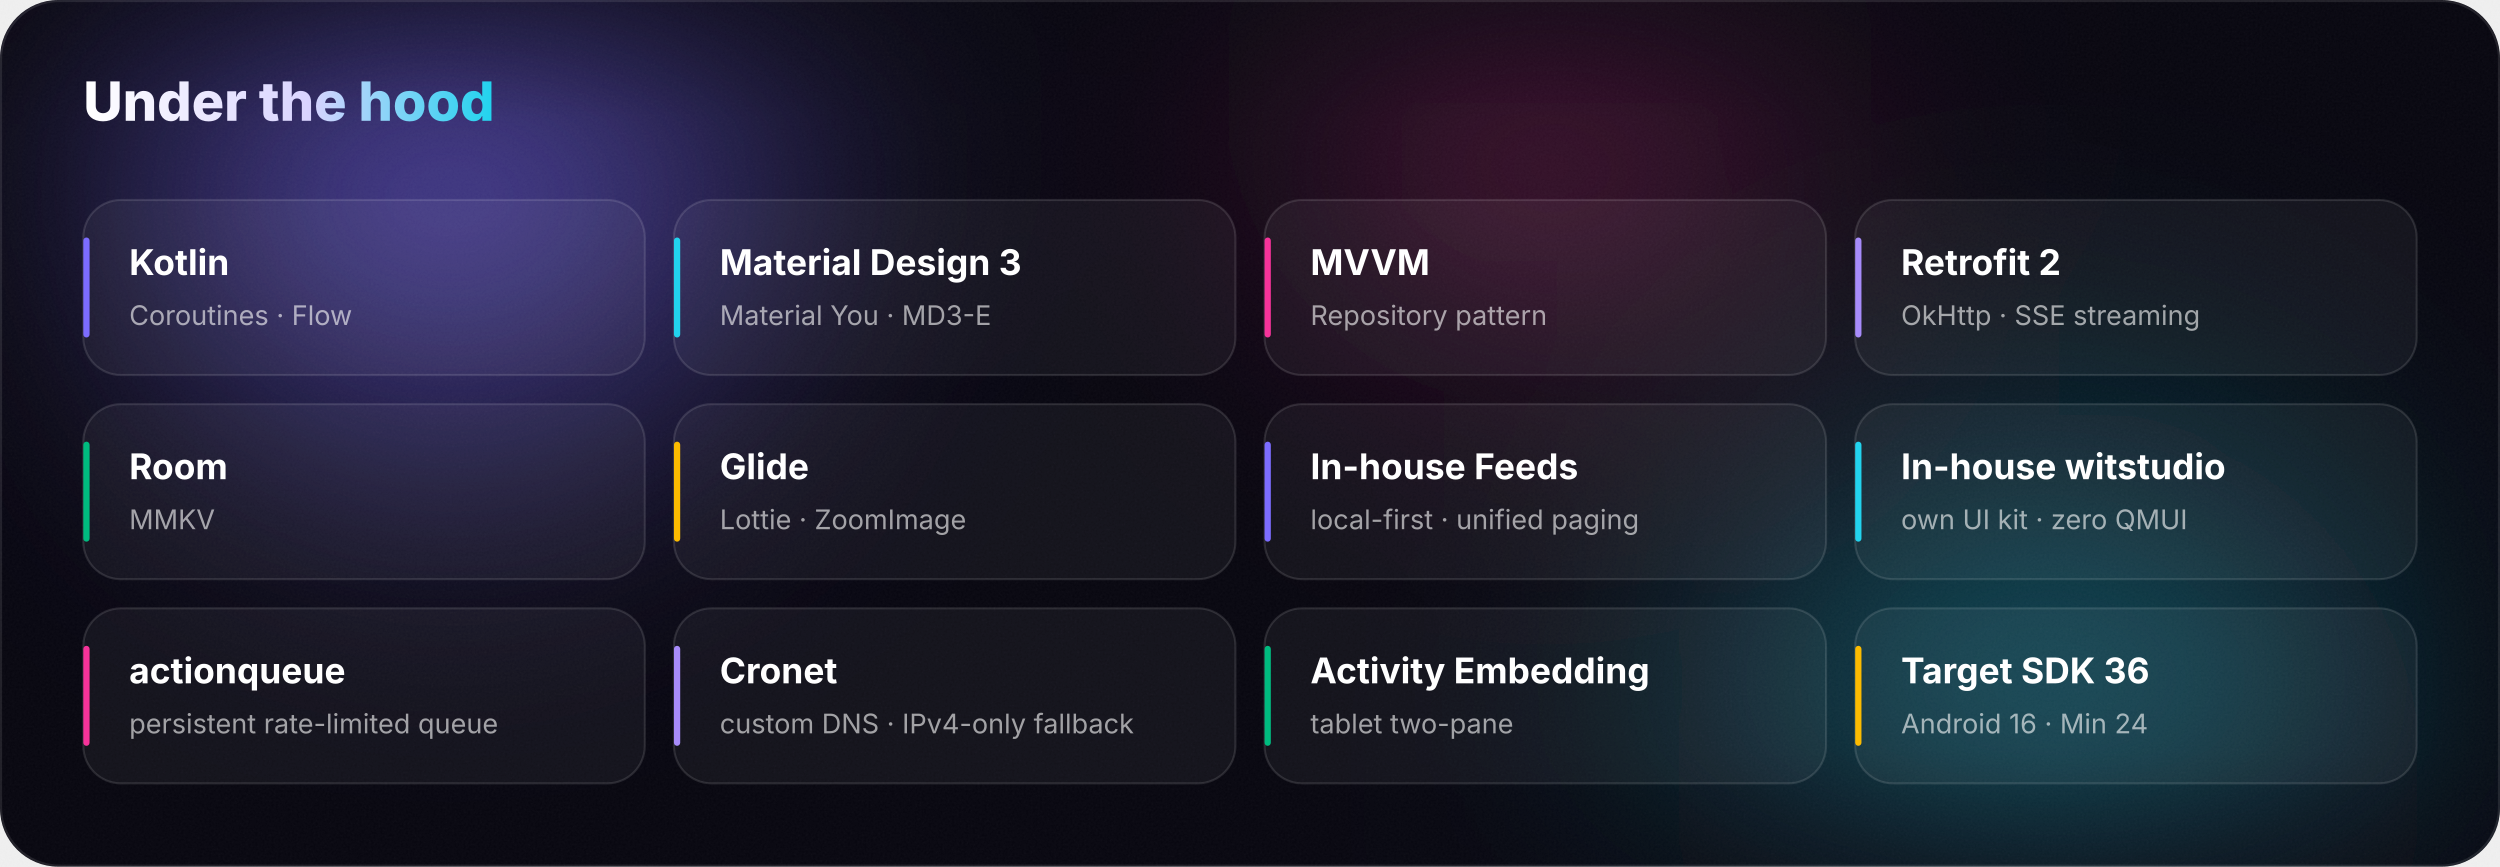
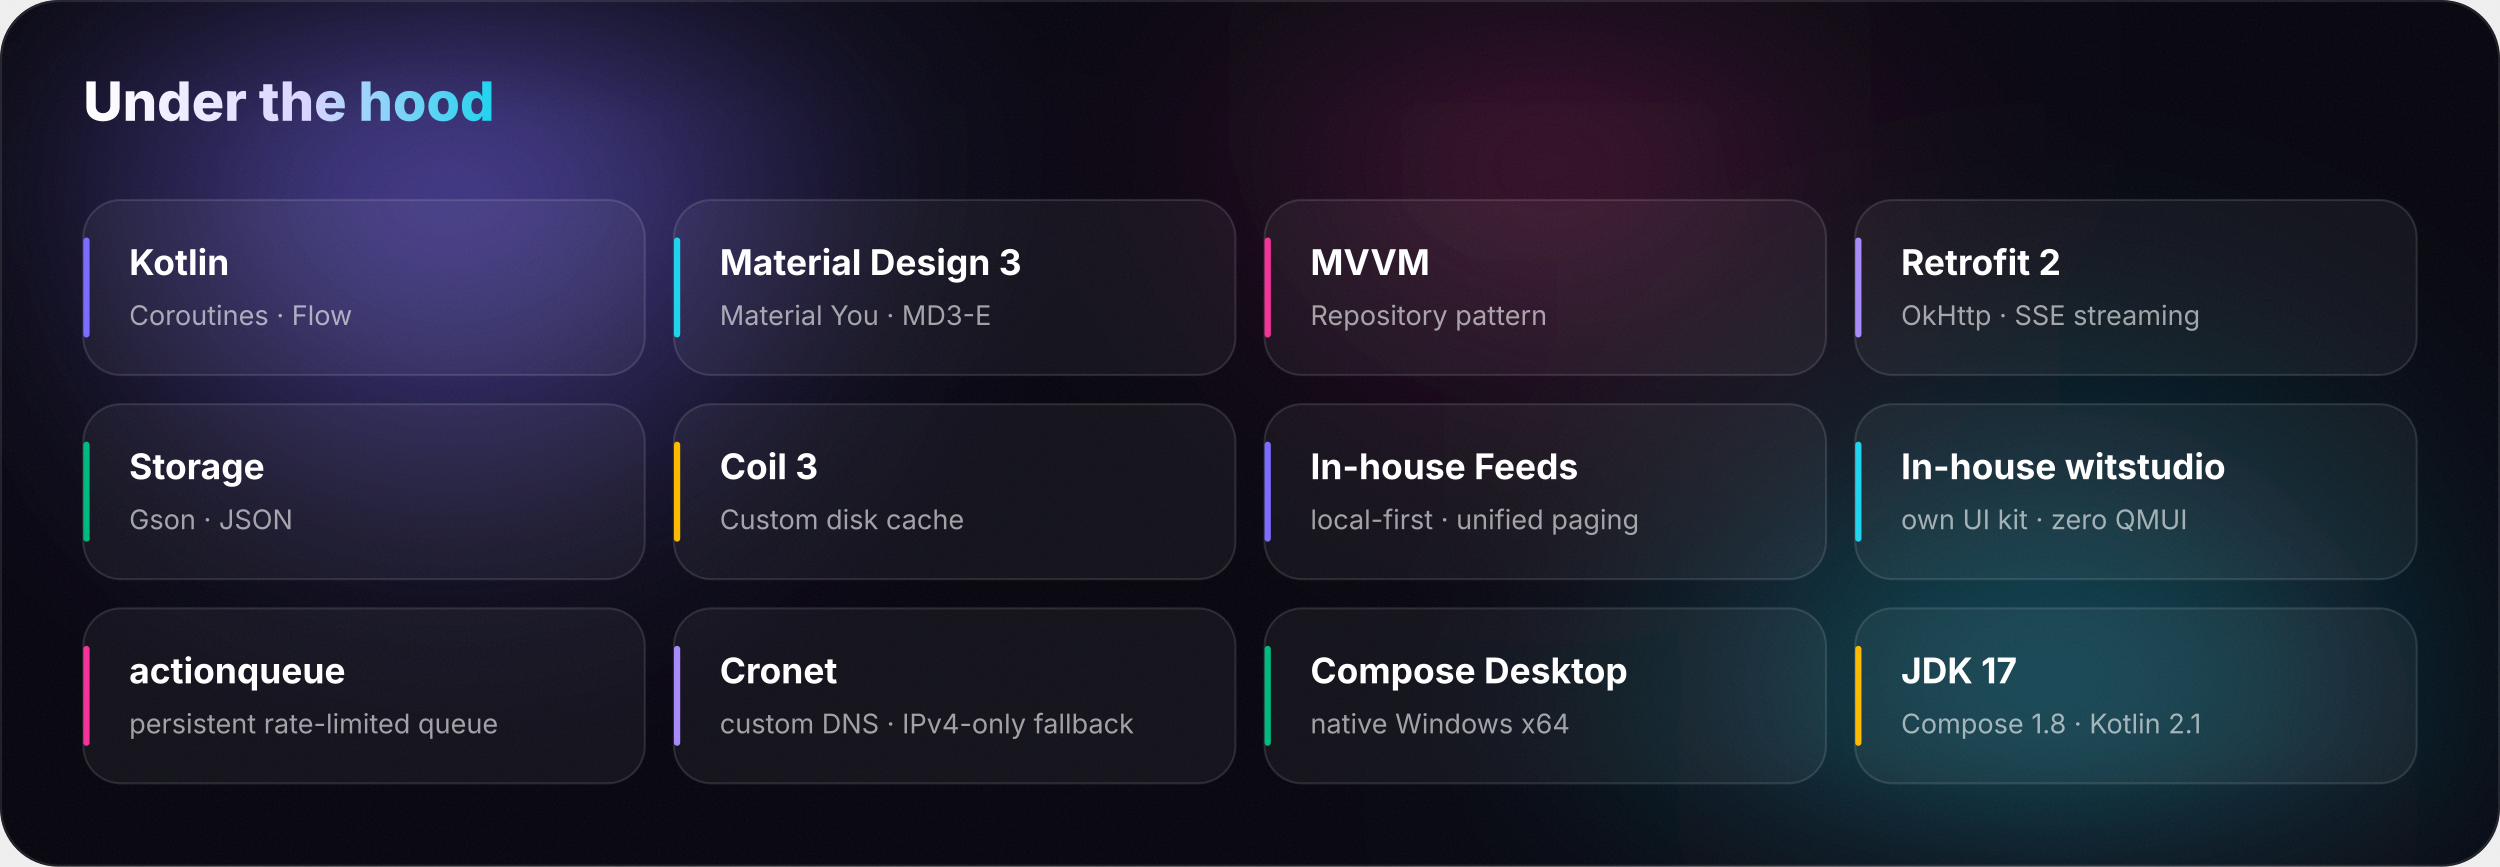
<svg xmlns="http://www.w3.org/2000/svg" width="1200" height="416" viewBox="0 0 1200 416" role="img" aria-label="Under the hood">
  <defs>
    <linearGradient id="t-brand" x1="0" y1="0" x2="1" y2="1">
      <stop offset="0" stop-color="#7c6cff" />
      <stop offset="1" stop-color="#5b6ee1" />
    </linearGradient>
    <linearGradient id="t-text" x1="0" y1="0" x2="1" y2="0">
      <stop offset="0" stop-color="#ffffff" />
      <stop offset=".55" stop-color="#d9d4ff" />
      <stop offset="1" stop-color="#22d3ee" />
    </linearGradient>
    <radialGradient id="t-a1" cx=".5" cy=".5" r=".5">
      <stop offset="0" stop-color="#7c6cff" stop-opacity=".75" />
      <stop offset="1" stop-color="#7c6cff" stop-opacity="0" />
    </radialGradient>
    <radialGradient id="t-a2" cx=".5" cy=".5" r=".5">
      <stop offset="0" stop-color="#22d3ee" stop-opacity=".45" />
      <stop offset="1" stop-color="#22d3ee" stop-opacity="0" />
    </radialGradient>
    <radialGradient id="t-a3" cx=".5" cy=".5" r=".5">
      <stop offset="0" stop-color="#f6339a" stop-opacity=".35" />
      <stop offset="1" stop-color="#f6339a" stop-opacity="0" />
    </radialGradient>
    <filter id="t-blur" x="-50%" y="-50%" width="200%" height="200%">
      <feGaussianBlur stdDeviation="60" />
    </filter>
    <filter id="t-soft" x="-50%" y="-50%" width="200%" height="200%">
      <feGaussianBlur stdDeviation="22" />
    </filter>
    <filter id="t-grain" x="0" y="0" width="100%" height="100%">
      <feTurbulence type="fractalNoise" baseFrequency=".9" numOctaves="2" stitchTiles="stitch" />
      <feColorMatrix type="saturate" values="0" />
      <feComponentTransfer>
        <feFuncA type="linear" slope=".07" />
      </feComponentTransfer>
    </filter>
  </defs>
  <clipPath id="t-clip">
    <rect width="1200" height="416" rx="28" />
  </clipPath>
  <rect width="1200" height="416" rx="28" fill="#07060f" />
  <g clip-path="url(#t-clip)" filter="url(#t-blur)">
    <circle cx="216" cy="62" r="228" fill="url(#t-a1)" />
    <circle cx="983" cy="374" r="249" fill="url(#t-a2)" />
    <circle cx="744" cy="41" r="187" fill="url(#t-a3)" />
  </g>
  <rect width="1200" height="416" rx="28" filter="url(#t-grain)" opacity=".6" />
  <rect x=".5" y=".5" width="1199" height="415" rx="28" fill="none" stroke="#ffffff" stroke-opacity=".10" />
  <text x="40" y="58" font-family="Inter, Sora, -apple-system, BlinkMacSystemFont, 'Segoe UI', Roboto, 'PingFang SC', 'Hiragino Sans GB', 'Noto Sans CJK SC', 'Microsoft YaHei', system-ui, sans-serif" font-size="26" font-weight="800" fill="url(#t-text)">Under the hood</text>
  <rect x="40.0" y="96" width="269.5" height="84" rx="18" fill="#ffffff" fill-opacity=".05" stroke="#ffffff" stroke-opacity=".12" />
  <rect x="40.0" y="114" width="3" height="48" rx="1.5" fill="#7c6cff" />
  <text x="62.0" y="132" font-family="Inter, Sora, -apple-system, BlinkMacSystemFont, 'Segoe UI', Roboto, 'PingFang SC', 'Hiragino Sans GB', 'Noto Sans CJK SC', 'Microsoft YaHei', system-ui, sans-serif" font-size="17" font-weight="700" fill="#ffffff">Kotlin</text>
  <text x="62.0" y="156" font-family="Inter, Sora, -apple-system, BlinkMacSystemFont, 'Segoe UI', Roboto, 'PingFang SC', 'Hiragino Sans GB', 'Noto Sans CJK SC', 'Microsoft YaHei', system-ui, sans-serif" font-size="13" fill="#ffffff" fill-opacity=".6">Coroutines · Flow</text>
  <rect x="323.5" y="96" width="269.5" height="84" rx="18" fill="#ffffff" fill-opacity=".05" stroke="#ffffff" stroke-opacity=".12" />
  <rect x="323.5" y="114" width="3" height="48" rx="1.5" fill="#22d3ee" />
  <text x="345.5" y="132" font-family="Inter, Sora, -apple-system, BlinkMacSystemFont, 'Segoe UI', Roboto, 'PingFang SC', 'Hiragino Sans GB', 'Noto Sans CJK SC', 'Microsoft YaHei', system-ui, sans-serif" font-size="17" font-weight="700" fill="#ffffff">Material Design 3</text>
  <text x="345.5" y="156" font-family="Inter, Sora, -apple-system, BlinkMacSystemFont, 'Segoe UI', Roboto, 'PingFang SC', 'Hiragino Sans GB', 'Noto Sans CJK SC', 'Microsoft YaHei', system-ui, sans-serif" font-size="13" fill="#ffffff" fill-opacity=".6">Material You · MD3-E</text>
  <rect x="607.0" y="96" width="269.5" height="84" rx="18" fill="#ffffff" fill-opacity=".05" stroke="#ffffff" stroke-opacity=".12" />
  <rect x="607.0" y="114" width="3" height="48" rx="1.5" fill="#f6339a" />
  <text x="629.0" y="132" font-family="Inter, Sora, -apple-system, BlinkMacSystemFont, 'Segoe UI', Roboto, 'PingFang SC', 'Hiragino Sans GB', 'Noto Sans CJK SC', 'Microsoft YaHei', system-ui, sans-serif" font-size="17" font-weight="700" fill="#ffffff">MVVM</text>
  <text x="629.0" y="156" font-family="Inter, Sora, -apple-system, BlinkMacSystemFont, 'Segoe UI', Roboto, 'PingFang SC', 'Hiragino Sans GB', 'Noto Sans CJK SC', 'Microsoft YaHei', system-ui, sans-serif" font-size="13" fill="#ffffff" fill-opacity=".6">Repository pattern</text>
  <rect x="890.5" y="96" width="269.5" height="84" rx="18" fill="#ffffff" fill-opacity=".05" stroke="#ffffff" stroke-opacity=".12" />
  <rect x="890.5" y="114" width="3" height="48" rx="1.5" fill="#a78bfa" />
  <text x="912.5" y="132" font-family="Inter, Sora, -apple-system, BlinkMacSystemFont, 'Segoe UI', Roboto, 'PingFang SC', 'Hiragino Sans GB', 'Noto Sans CJK SC', 'Microsoft YaHei', system-ui, sans-serif" font-size="17" font-weight="700" fill="#ffffff">Retrofit 2</text>
  <text x="912.5" y="156" font-family="Inter, Sora, -apple-system, BlinkMacSystemFont, 'Segoe UI', Roboto, 'PingFang SC', 'Hiragino Sans GB', 'Noto Sans CJK SC', 'Microsoft YaHei', system-ui, sans-serif" font-size="13" fill="#ffffff" fill-opacity=".6">OkHttp · SSE streaming</text>
  <rect x="40.0" y="194" width="269.5" height="84" rx="18" fill="#ffffff" fill-opacity=".05" stroke="#ffffff" stroke-opacity=".12" />
  <rect x="40.0" y="212" width="3" height="48" rx="1.5" fill="#00bb7f" />
-   <text x="62.0" y="230" font-family="Inter, Sora, -apple-system, BlinkMacSystemFont, 'Segoe UI', Roboto, 'PingFang SC', 'Hiragino Sans GB', 'Noto Sans CJK SC', 'Microsoft YaHei', system-ui, sans-serif" font-size="17" font-weight="700" fill="#ffffff">Room</text>
-   <text x="62.0" y="254" font-family="Inter, Sora, -apple-system, BlinkMacSystemFont, 'Segoe UI', Roboto, 'PingFang SC', 'Hiragino Sans GB', 'Noto Sans CJK SC', 'Microsoft YaHei', system-ui, sans-serif" font-size="13" fill="#ffffff" fill-opacity=".6">MMKV</text>
+   <text x="62.0" y="230" font-family="Inter, Sora, -apple-system, BlinkMacSystemFont, 'Segoe UI', Roboto, 'PingFang SC', 'Hiragino Sans GB', 'Noto Sans CJK SC', 'Microsoft YaHei', system-ui, sans-serif" font-size="17" font-weight="700" fill="#ffffff">Storage</text>
+   <text x="62.0" y="254" font-family="Inter, Sora, -apple-system, BlinkMacSystemFont, 'Segoe UI', Roboto, 'PingFang SC', 'Hiragino Sans GB', 'Noto Sans CJK SC', 'Microsoft YaHei', system-ui, sans-serif" font-size="13" fill="#ffffff" fill-opacity=".6">Gson · JSON</text>
  <rect x="323.5" y="194" width="269.5" height="84" rx="18" fill="#ffffff" fill-opacity=".05" stroke="#ffffff" stroke-opacity=".12" />
  <rect x="323.5" y="212" width="3" height="48" rx="1.5" fill="#fcbb00" />
-   <text x="345.5" y="230" font-family="Inter, Sora, -apple-system, BlinkMacSystemFont, 'Segoe UI', Roboto, 'PingFang SC', 'Hiragino Sans GB', 'Noto Sans CJK SC', 'Microsoft YaHei', system-ui, sans-serif" font-size="17" font-weight="700" fill="#ffffff">Glide</text>
-   <text x="345.5" y="254" font-family="Inter, Sora, -apple-system, BlinkMacSystemFont, 'Segoe UI', Roboto, 'PingFang SC', 'Hiragino Sans GB', 'Noto Sans CJK SC', 'Microsoft YaHei', system-ui, sans-serif" font-size="13" fill="#ffffff" fill-opacity=".6">Lottie · ZoomImage</text>
+   <text x="345.5" y="230" font-family="Inter, Sora, -apple-system, BlinkMacSystemFont, 'Segoe UI', Roboto, 'PingFang SC', 'Hiragino Sans GB', 'Noto Sans CJK SC', 'Microsoft YaHei', system-ui, sans-serif" font-size="17" font-weight="700" fill="#ffffff">Coil 3</text>
+   <text x="345.5" y="254" font-family="Inter, Sora, -apple-system, BlinkMacSystemFont, 'Segoe UI', Roboto, 'PingFang SC', 'Hiragino Sans GB', 'Noto Sans CJK SC', 'Microsoft YaHei', system-ui, sans-serif" font-size="13" fill="#ffffff" fill-opacity=".6">Custom disk cache</text>
  <rect x="607.0" y="194" width="269.5" height="84" rx="18" fill="#ffffff" fill-opacity=".05" stroke="#ffffff" stroke-opacity=".12" />
  <rect x="607.0" y="212" width="3" height="48" rx="1.5" fill="#7c6cff" />
  <text x="629.0" y="230" font-family="Inter, Sora, -apple-system, BlinkMacSystemFont, 'Segoe UI', Roboto, 'PingFang SC', 'Hiragino Sans GB', 'Noto Sans CJK SC', 'Microsoft YaHei', system-ui, sans-serif" font-size="17" font-weight="700" fill="#ffffff">In-house Feeds</text>
  <text x="629.0" y="254" font-family="Inter, Sora, -apple-system, BlinkMacSystemFont, 'Segoe UI', Roboto, 'PingFang SC', 'Hiragino Sans GB', 'Noto Sans CJK SC', 'Microsoft YaHei', system-ui, sans-serif" font-size="13" fill="#ffffff" fill-opacity=".6">local-first · unified paging</text>
  <rect x="890.5" y="194" width="269.5" height="84" rx="18" fill="#ffffff" fill-opacity=".05" stroke="#ffffff" stroke-opacity=".12" />
  <rect x="890.5" y="212" width="3" height="48" rx="1.5" fill="#22d3ee" />
  <text x="912.5" y="230" font-family="Inter, Sora, -apple-system, BlinkMacSystemFont, 'Segoe UI', Roboto, 'PingFang SC', 'Hiragino Sans GB', 'Noto Sans CJK SC', 'Microsoft YaHei', system-ui, sans-serif" font-size="17" font-weight="700" fill="#ffffff">In-house witstudio</text>
  <text x="912.5" y="254" font-family="Inter, Sora, -apple-system, BlinkMacSystemFont, 'Segoe UI', Roboto, 'PingFang SC', 'Hiragino Sans GB', 'Noto Sans CJK SC', 'Microsoft YaHei', system-ui, sans-serif" font-size="13" fill="#ffffff" fill-opacity=".6">own UI kit · zero QMUI</text>
  <rect x="40.0" y="292" width="269.5" height="84" rx="18" fill="#ffffff" fill-opacity=".05" stroke="#ffffff" stroke-opacity=".12" />
  <rect x="40.0" y="310" width="3" height="48" rx="1.5" fill="#f6339a" />
  <text x="62.0" y="328" font-family="Inter, Sora, -apple-system, BlinkMacSystemFont, 'Segoe UI', Roboto, 'PingFang SC', 'Hiragino Sans GB', 'Noto Sans CJK SC', 'Microsoft YaHei', system-ui, sans-serif" font-size="17" font-weight="700" fill="#ffffff">actionqueue</text>
  <text x="62.0" y="352" font-family="Inter, Sora, -apple-system, BlinkMacSystemFont, 'Segoe UI', Roboto, 'PingFang SC', 'Hiragino Sans GB', 'Noto Sans CJK SC', 'Microsoft YaHei', system-ui, sans-serif" font-size="13" fill="#ffffff" fill-opacity=".6">persistent rate-limited queue</text>
  <rect x="323.5" y="292" width="269.5" height="84" rx="18" fill="#ffffff" fill-opacity=".05" stroke="#ffffff" stroke-opacity=".12" />
  <rect x="323.5" y="310" width="3" height="48" rx="1.5" fill="#a78bfa" />
  <text x="345.5" y="328" font-family="Inter, Sora, -apple-system, BlinkMacSystemFont, 'Segoe UI', Roboto, 'PingFang SC', 'Hiragino Sans GB', 'Noto Sans CJK SC', 'Microsoft YaHei', system-ui, sans-serif" font-size="17" font-weight="700" fill="#ffffff">Cronet</text>
  <text x="345.5" y="352" font-family="Inter, Sora, -apple-system, BlinkMacSystemFont, 'Segoe UI', Roboto, 'PingFang SC', 'Hiragino Sans GB', 'Noto Sans CJK SC', 'Microsoft YaHei', system-ui, sans-serif" font-size="13" fill="#ffffff" fill-opacity=".6">custom DNS · IPv4-only fallback</text>
  <rect x="607.0" y="292" width="269.5" height="84" rx="18" fill="#ffffff" fill-opacity=".05" stroke="#ffffff" stroke-opacity=".12" />
  <rect x="607.0" y="310" width="3" height="48" rx="1.5" fill="#00bb7f" />
-   <text x="629.0" y="328" font-family="Inter, Sora, -apple-system, BlinkMacSystemFont, 'Segoe UI', Roboto, 'PingFang SC', 'Hiragino Sans GB', 'Noto Sans CJK SC', 'Microsoft YaHei', system-ui, sans-serif" font-size="17" font-weight="700" fill="#ffffff">Activity Embedding</text>
-   <text x="629.0" y="352" font-family="Inter, Sora, -apple-system, BlinkMacSystemFont, 'Segoe UI', Roboto, 'PingFang SC', 'Hiragino Sans GB', 'Noto Sans CJK SC', 'Microsoft YaHei', system-ui, sans-serif" font-size="13" fill="#ffffff" fill-opacity=".6">tablet two-pane</text>
+   <text x="629.0" y="328" font-family="Inter, Sora, -apple-system, BlinkMacSystemFont, 'Segoe UI', Roboto, 'PingFang SC', 'Hiragino Sans GB', 'Noto Sans CJK SC', 'Microsoft YaHei', system-ui, sans-serif" font-size="17" font-weight="700" fill="#ffffff">Compose Desktop</text>
+   <text x="629.0" y="352" font-family="Inter, Sora, -apple-system, BlinkMacSystemFont, 'Segoe UI', Roboto, 'PingFang SC', 'Hiragino Sans GB', 'Noto Sans CJK SC', 'Microsoft YaHei', system-ui, sans-serif" font-size="13" fill="#ffffff" fill-opacity=".6">native Windows x64</text>
  <rect x="890.5" y="292" width="269.5" height="84" rx="18" fill="#ffffff" fill-opacity=".05" stroke="#ffffff" stroke-opacity=".12" />
  <rect x="890.5" y="310" width="3" height="48" rx="1.5" fill="#fcbb00" />
-   <text x="912.5" y="328" font-family="Inter, Sora, -apple-system, BlinkMacSystemFont, 'Segoe UI', Roboto, 'PingFang SC', 'Hiragino Sans GB', 'Noto Sans CJK SC', 'Microsoft YaHei', system-ui, sans-serif" font-size="17" font-weight="700" fill="#ffffff">Target SDK 36</text>
-   <text x="912.5" y="352" font-family="Inter, Sora, -apple-system, BlinkMacSystemFont, 'Segoe UI', Roboto, 'PingFang SC', 'Hiragino Sans GB', 'Noto Sans CJK SC', 'Microsoft YaHei', system-ui, sans-serif" font-size="13" fill="#ffffff" fill-opacity=".6">Android 16 · Min 24</text>
+   <text x="912.5" y="328" font-family="Inter, Sora, -apple-system, BlinkMacSystemFont, 'Segoe UI', Roboto, 'PingFang SC', 'Hiragino Sans GB', 'Noto Sans CJK SC', 'Microsoft YaHei', system-ui, sans-serif" font-size="17" font-weight="700" fill="#ffffff">JDK 17</text>
+   <text x="912.5" y="352" font-family="Inter, Sora, -apple-system, BlinkMacSystemFont, 'Segoe UI', Roboto, 'PingFang SC', 'Hiragino Sans GB', 'Noto Sans CJK SC', 'Microsoft YaHei', system-ui, sans-serif" font-size="13" fill="#ffffff" fill-opacity=".6">Compose 1.8 · Kotlin 2.1</text>
</svg>
